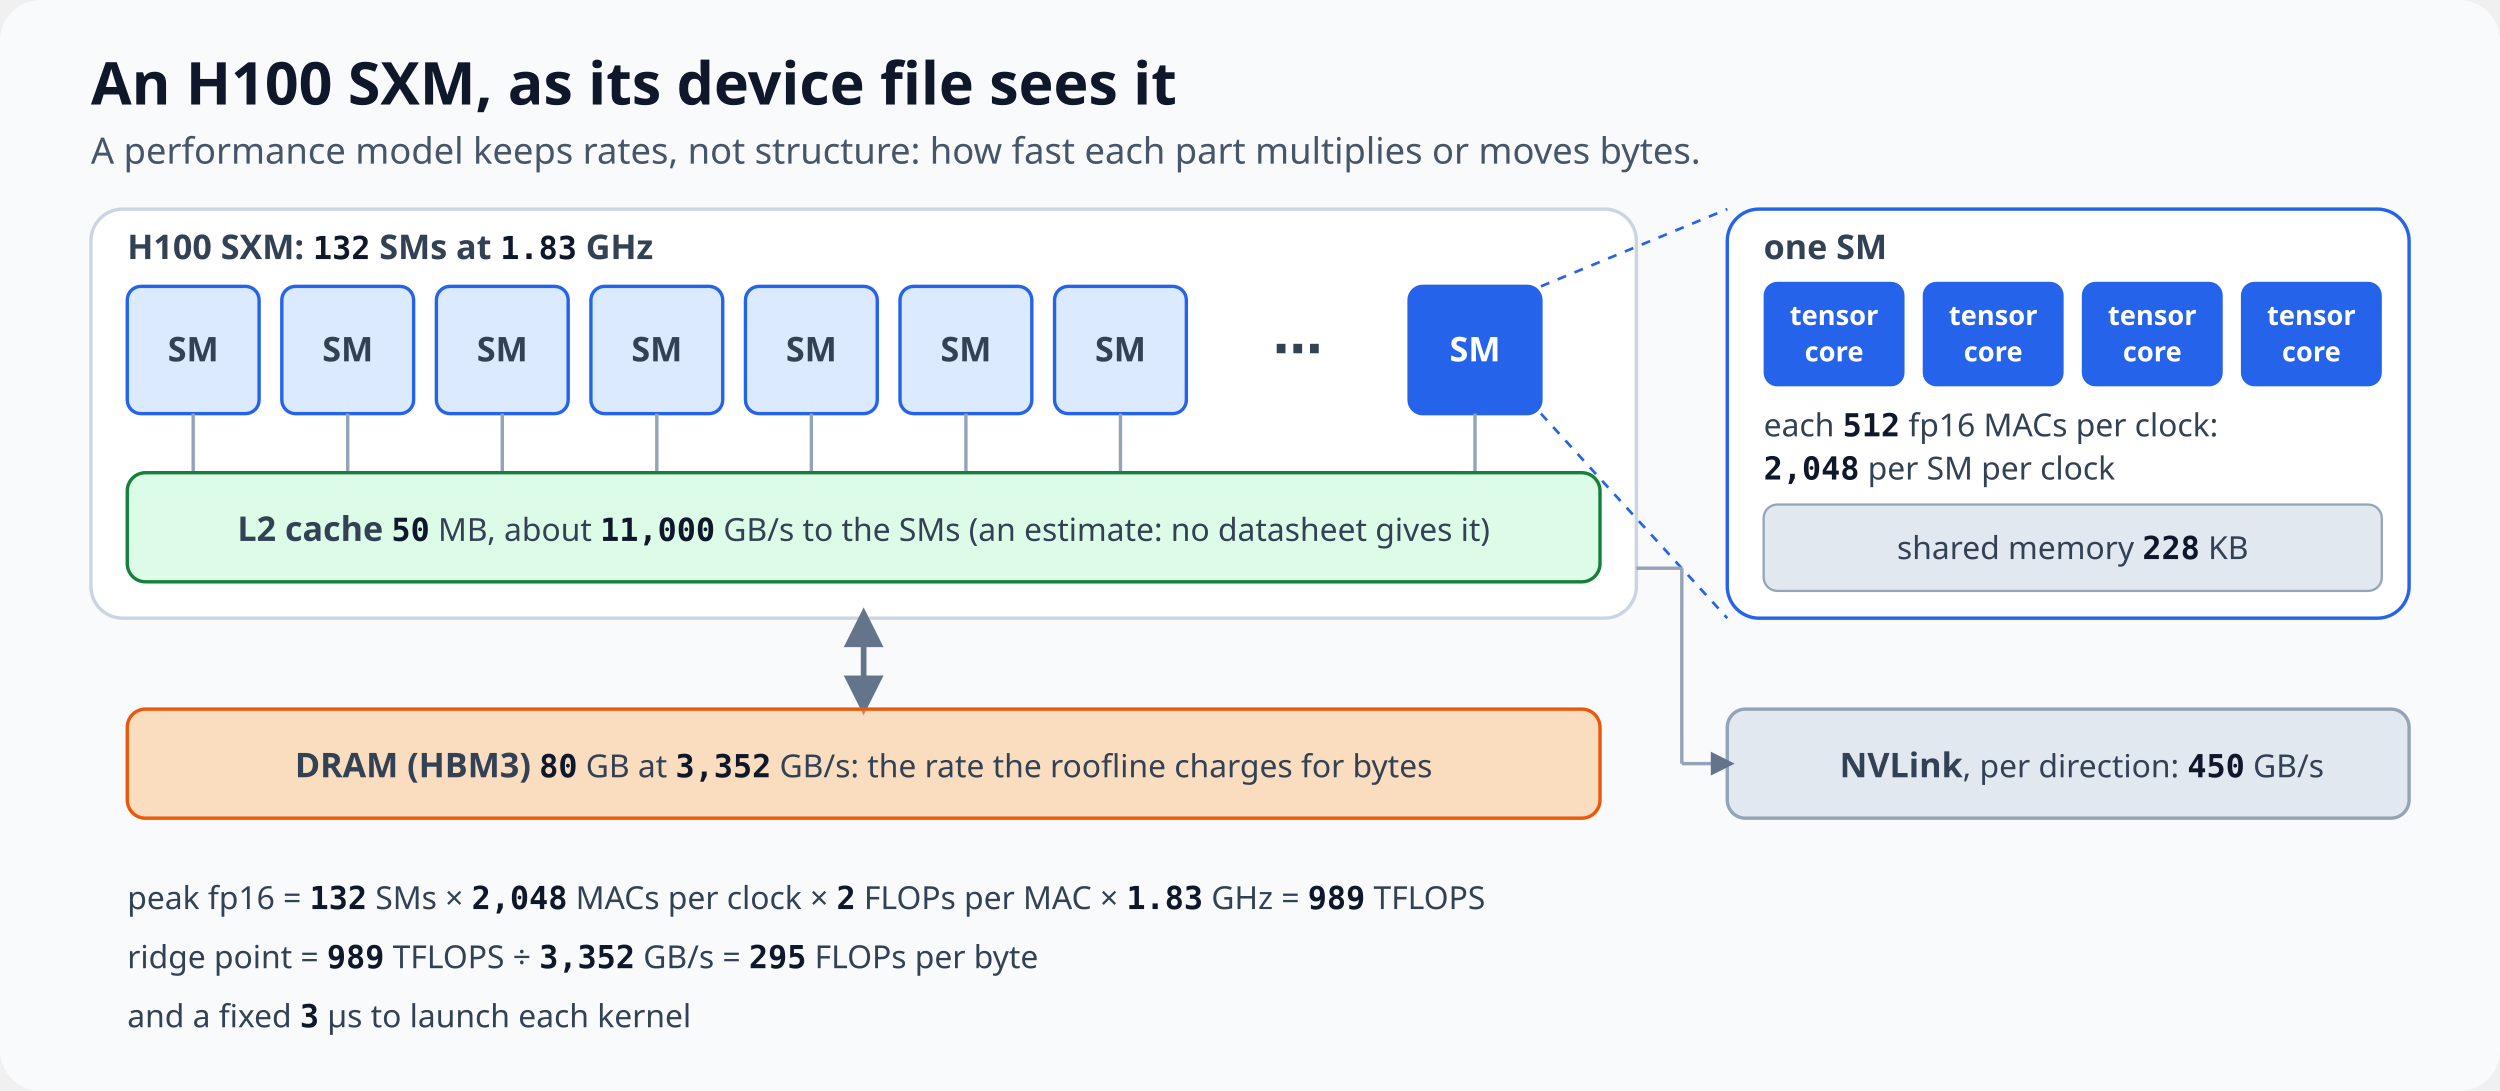
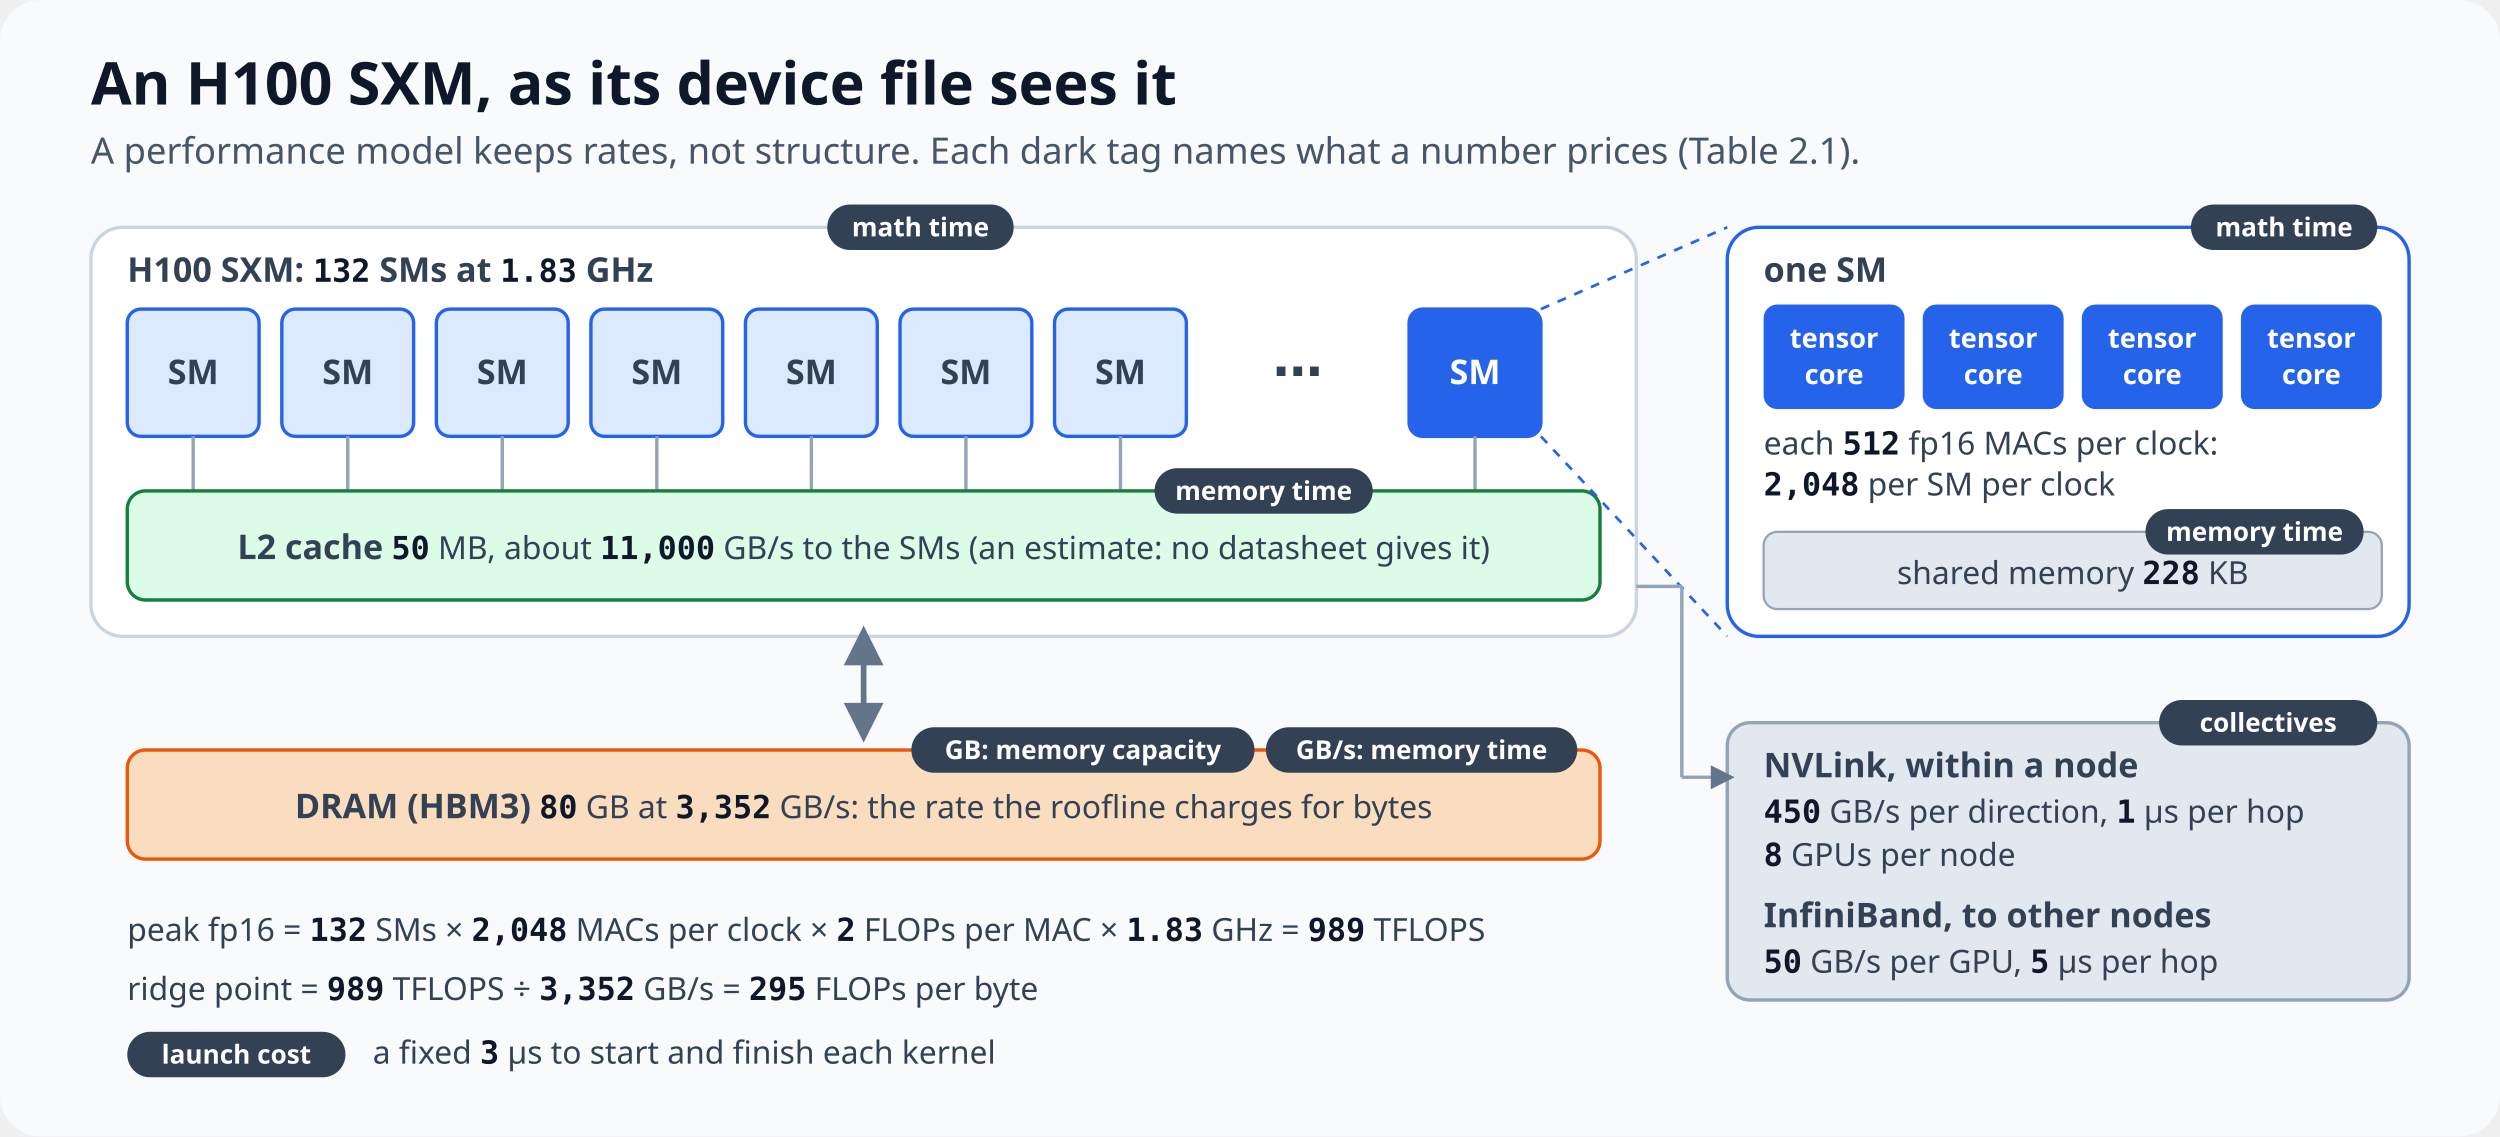
- <svg xmlns="http://www.w3.org/2000/svg" viewBox="0 0 1100 480" role="img" aria-labelledby="title description">
+ <svg xmlns="http://www.w3.org/2000/svg" viewBox="0 0 1100 500" role="img" aria-labelledby="title description">
  <defs>
    <style>
      .title { font: 700 26px system-ui, sans-serif; fill: #0f172a; }
      .subtitle { font: 400 16px system-ui, sans-serif; fill: #475569; }
      .label { font: 600 15px system-ui, sans-serif; fill: #334155; }
      .small { font: 500 14px system-ui, sans-serif; fill: #334155; }
      .tiny { font: 600 12px system-ui, sans-serif; fill: #334155; }
      .num { font: 700 14px ui-monospace, monospace; fill: #0f172a; }
+       .tag { font: 600 11.5px system-ui, sans-serif; fill: #ffffff; }
    </style>
    <marker id="arrow" viewBox="0 0 10 10" refX="5" refY="5" markerWidth="7" markerHeight="7" orient="auto-start-reverse">
      <path d="M 0 0 L 10 5 L 0 10 z" fill="#64748b" />
    </marker>
  </defs>
-   <rect width="1100" height="480" rx="18" fill="#f8fafc" />
+   <rect width="1100" height="500" rx="18" fill="#f8fafc" />
  <text x="40" y="46" class="title">An H100 SXM, as its device file sees it</text>
-   <text x="40" y="72" class="subtitle">A performance model keeps rates, not structure: how fast each part multiplies or moves bytes.</text>
-   <rect x="40" y="92" width="680" height="180" rx="14" fill="#ffffff" stroke="#cbd5e1" stroke-width="1.5" />
-   <text x="56" y="114" class="label">H100 SXM: <tspan class="num">132</tspan> SMs at <tspan class="num">1.83</tspan> GHz</text>
+   <text x="40" y="72" class="subtitle">A performance model keeps rates, not structure. Each dark tag names what a number prices (Table 2.1).</text>
+   <rect x="40" y="100" width="680" height="180" rx="14" fill="#ffffff" stroke="#cbd5e1" stroke-width="1.5" />
+   <rect x="364" y="90" width="82" height="20" rx="10" fill="#334155" />
+   <text x="405" y="104" class="tag" text-anchor="middle">math time</text>
+   <text x="56" y="124" class="label">H100 SXM: <tspan class="num">132</tspan> SMs at <tspan class="num">1.83</tspan> GHz</text>
  <g fill="#dbeafe" stroke="#2563eb" stroke-width="1.5">
-     <rect x="56" y="126" width="58" height="56" rx="6" />
-     <rect x="124" y="126" width="58" height="56" rx="6" />
-     <rect x="192" y="126" width="58" height="56" rx="6" />
-     <rect x="260" y="126" width="58" height="56" rx="6" />
-     <rect x="328" y="126" width="58" height="56" rx="6" />
-     <rect x="396" y="126" width="58" height="56" rx="6" />
-     <rect x="464" y="126" width="58" height="56" rx="6" />
+     <rect x="56" y="136" width="58" height="56" rx="6" />
+     <rect x="124" y="136" width="58" height="56" rx="6" />
+     <rect x="192" y="136" width="58" height="56" rx="6" />
+     <rect x="260" y="136" width="58" height="56" rx="6" />
+     <rect x="328" y="136" width="58" height="56" rx="6" />
+     <rect x="396" y="136" width="58" height="56" rx="6" />
+     <rect x="464" y="136" width="58" height="56" rx="6" />
  </g>
-   <rect x="620" y="126" width="58" height="56" rx="6" fill="#2563eb" stroke="#2563eb" stroke-width="1.5" />
+   <rect x="620" y="136" width="58" height="56" rx="6" fill="#2563eb" stroke="#2563eb" stroke-width="1.5" />
  <g class="label" text-anchor="middle">
-     <text x="85" y="159">SM</text>
-     <text x="153" y="159">SM</text>
-     <text x="221" y="159">SM</text>
-     <text x="289" y="159">SM</text>
-     <text x="357" y="159">SM</text>
-     <text x="425" y="159">SM</text>
-     <text x="493" y="159">SM</text>
-     <text x="571" y="161" style="font-size:22px">⋯</text>
+     <text x="85" y="169">SM</text>
+     <text x="153" y="169">SM</text>
+     <text x="221" y="169">SM</text>
+     <text x="289" y="169">SM</text>
+     <text x="357" y="169">SM</text>
+     <text x="425" y="169">SM</text>
+     <text x="493" y="169">SM</text>
+     <text x="571" y="171" style="font-size:22px">⋯</text>
  </g>
-   <text x="649" y="159" class="label" text-anchor="middle" style="fill:#ffffff">SM</text>
+   <text x="649" y="169" class="label" text-anchor="middle" style="fill:#ffffff">SM</text>
  <g stroke="#94a3b8" stroke-width="1.5">
-     <line x1="85" y1="182" x2="85" y2="208" />
-     <line x1="153" y1="182" x2="153" y2="208" />
-     <line x1="221" y1="182" x2="221" y2="208" />
-     <line x1="289" y1="182" x2="289" y2="208" />
-     <line x1="357" y1="182" x2="357" y2="208" />
-     <line x1="425" y1="182" x2="425" y2="208" />
-     <line x1="493" y1="182" x2="493" y2="208" />
-     <line x1="649" y1="182" x2="649" y2="208" />
+     <line x1="85" y1="192" x2="85" y2="216" />
+     <line x1="153" y1="192" x2="153" y2="216" />
+     <line x1="221" y1="192" x2="221" y2="216" />
+     <line x1="289" y1="192" x2="289" y2="216" />
+     <line x1="357" y1="192" x2="357" y2="216" />
+     <line x1="425" y1="192" x2="425" y2="216" />
+     <line x1="493" y1="192" x2="493" y2="216" />
+     <line x1="649" y1="192" x2="649" y2="216" />
  </g>
-   <rect x="56" y="208" width="648" height="48" rx="8" fill="#dcfce7" stroke="#15803d" stroke-width="1.5" />
-   <text x="380" y="238" class="small" text-anchor="middle">
+   <rect x="56" y="216" width="648" height="48" rx="8" fill="#dcfce7" stroke="#15803d" stroke-width="1.5" />
+   <rect x="508" y="206" width="96" height="20" rx="10" fill="#334155" />
+   <text x="556" y="220" class="tag" text-anchor="middle">memory time</text>
+   <text x="380" y="246" class="small" text-anchor="middle">
    <tspan class="label">L2 cache</tspan>
    <tspan class="num">50</tspan> MB, about <tspan class="num">11,000</tspan> GB/s to the SMs (an estimate: no datasheet gives it)</text>
-   <line x1="380" y1="276" x2="380" y2="306" stroke="#64748b" stroke-width="2.5" marker-start="url(#arrow)" marker-end="url(#arrow)" />
-   <rect x="56" y="312" width="648" height="48" rx="8" fill="#fdba74" fill-opacity="0.45" stroke="#ea580c" stroke-width="1.5" />
-   <text x="380" y="342" class="small" text-anchor="middle">
+   <line x1="380" y1="284" x2="380" y2="318" stroke="#64748b" stroke-width="2.5" marker-start="url(#arrow)" marker-end="url(#arrow)" />
+   <rect x="56" y="330" width="648" height="48" rx="8" fill="#fdba74" fill-opacity="0.45" stroke="#ea580c" stroke-width="1.5" />
+   <rect x="557" y="320" width="137" height="20" rx="10" fill="#334155" />
+   <text x="625.5" y="334" class="tag" text-anchor="middle">GB/s: memory time</text>
+   <rect x="401" y="320" width="151" height="20" rx="10" fill="#334155" />
+   <text x="476.5" y="334" class="tag" text-anchor="middle">GB: memory capacity</text>
+   <text x="380" y="360" class="small" text-anchor="middle">
    <tspan class="label">DRAM (HBM3)</tspan>
    <tspan class="num">80</tspan> GB at <tspan class="num">3,352</tspan> GB/s: the rate the roofline charges for bytes</text>
  <g stroke="#2563eb" stroke-width="1.2" stroke-dasharray="4 4">
-     <line x1="678" y1="126" x2="760" y2="92" />
-     <line x1="678" y1="182" x2="760" y2="272" />
+     <line x1="678" y1="136" x2="760" y2="100" />
+     <line x1="678" y1="192" x2="760" y2="280" />
  </g>
-   <rect x="760" y="92" width="300" height="180" rx="14" fill="#ffffff" stroke="#2563eb" stroke-width="1.5" />
-   <text x="776" y="114" class="label">one SM</text>
+   <rect x="760" y="100" width="300" height="180" rx="14" fill="#ffffff" stroke="#2563eb" stroke-width="1.5" />
+   <rect x="964" y="90" width="82" height="20" rx="10" fill="#334155" />
+   <text x="1005" y="104" class="tag" text-anchor="middle">math time</text>
+   <text x="776" y="124" class="label">one SM</text>
  <g fill="#2563eb">
-     <rect x="776" y="124" width="62" height="46" rx="6" />
-     <rect x="846" y="124" width="62" height="46" rx="6" />
-     <rect x="916" y="124" width="62" height="46" rx="6" />
-     <rect x="986" y="124" width="62" height="46" rx="6" />
+     <rect x="776" y="134" width="62" height="46" rx="6" />
+     <rect x="846" y="134" width="62" height="46" rx="6" />
+     <rect x="916" y="134" width="62" height="46" rx="6" />
+     <rect x="986" y="134" width="62" height="46" rx="6" />
  </g>
  <g class="tiny" text-anchor="middle" style="fill:#ffffff">
-     <text x="807" y="143" style="fill:#ffffff">tensor</text>
-     <text x="807" y="159" style="fill:#ffffff">core</text>
-     <text x="877" y="143" style="fill:#ffffff">tensor</text>
-     <text x="877" y="159" style="fill:#ffffff">core</text>
-     <text x="947" y="143" style="fill:#ffffff">tensor</text>
-     <text x="947" y="159" style="fill:#ffffff">core</text>
-     <text x="1017" y="143" style="fill:#ffffff">tensor</text>
-     <text x="1017" y="159" style="fill:#ffffff">core</text>
+     <text x="807" y="153" style="fill:#ffffff">tensor</text>
+     <text x="807" y="169" style="fill:#ffffff">core</text>
+     <text x="877" y="153" style="fill:#ffffff">tensor</text>
+     <text x="877" y="169" style="fill:#ffffff">core</text>
+     <text x="947" y="153" style="fill:#ffffff">tensor</text>
+     <text x="947" y="169" style="fill:#ffffff">core</text>
+     <text x="1017" y="153" style="fill:#ffffff">tensor</text>
+     <text x="1017" y="169" style="fill:#ffffff">core</text>
  </g>
-   <text x="776" y="192" class="small">each <tspan class="num">512</tspan> fp16 MACs per clock:</text>
-   <text x="776" y="211" class="small">
+   <text x="776" y="200" class="small">each <tspan class="num">512</tspan> fp16 MACs per clock:</text>
+   <text x="776" y="218" class="small">
    <tspan class="num">2,048</tspan> per SM per clock</text>
-   <rect x="776" y="222" width="272" height="38" rx="6" fill="#e2e8f0" stroke="#94a3b8" />
-   <text x="912" y="246" class="small" text-anchor="middle">shared memory <tspan class="num">228</tspan> KB</text>
-   <rect x="760" y="312" width="300" height="48" rx="8" fill="#e2e8f0" stroke="#94a3b8" stroke-width="1.5" />
-   <text x="916" y="342" class="small" text-anchor="middle">
-     <tspan class="label">NVLink</tspan>, per direction: <tspan class="num">450</tspan> GB/s</text>
-   <line x1="720" y1="250" x2="740" y2="250" stroke="#94a3b8" stroke-width="1.5" />
-   <line x1="740" y1="250" x2="740" y2="336" stroke="#94a3b8" stroke-width="1.5" />
-   <line x1="740" y1="336" x2="758" y2="336" stroke="#94a3b8" stroke-width="1.5" marker-end="url(#arrow)" />
-   <text x="56" y="400" class="small">peak fp16 = <tspan class="num">132</tspan> SMs × <tspan class="num">2,048</tspan> MACs per clock × <tspan class="num">2</tspan> FLOPs per MAC × <tspan class="num">1.83</tspan> GHz = <tspan class="num">989</tspan> TFLOPS</text>
-   <text x="56" y="426" class="small">ridge point = <tspan class="num">989</tspan> TFLOPS ÷ <tspan class="num">3,352</tspan> GB/s = <tspan class="num">295</tspan> FLOPs per byte</text>
-   <text x="56" y="452" class="small">and a fixed <tspan class="num">3</tspan> µs to launch each kernel</text>
+   <rect x="776" y="234" width="272" height="34" rx="6" fill="#e2e8f0" stroke="#94a3b8" />
+   <rect x="944" y="224" width="96" height="20" rx="10" fill="#334155" />
+   <text x="992" y="238" class="tag" text-anchor="middle">memory time</text>
+   <text x="912" y="257" class="small" text-anchor="middle">shared memory <tspan class="num">228</tspan> KB</text>
+   <rect x="760" y="318" width="300" height="122" rx="10" fill="#e2e8f0" stroke="#94a3b8" stroke-width="1.5" />
+   <rect x="950" y="308" width="96" height="20" rx="10" fill="#334155" />
+   <text x="998" y="322" class="tag" text-anchor="middle">collectives</text>
+   <text x="776" y="342" class="label">NVLink, within a node</text>
+   <text x="776" y="362" class="small">
+     <tspan class="num">450</tspan> GB/s per direction, <tspan class="num">1</tspan> µs per hop</text>
+   <text x="776" y="381" class="small">
+     <tspan class="num">8</tspan> GPUs per node</text>
+   <text x="776" y="408" class="label">InfiniBand, to other nodes</text>
+   <text x="776" y="428" class="small">
+     <tspan class="num">50</tspan> GB/s per GPU, <tspan class="num">5</tspan> µs per hop</text>
+   <line x1="720" y1="258" x2="740" y2="258" stroke="#94a3b8" stroke-width="1.5" />
+   <line x1="740" y1="258" x2="740" y2="342" stroke="#94a3b8" stroke-width="1.5" />
+   <line x1="740" y1="342" x2="758" y2="342" stroke="#94a3b8" stroke-width="1.5" marker-end="url(#arrow)" />
+   <text x="56" y="414" class="small">peak fp16 = <tspan class="num">132</tspan> SMs × <tspan class="num">2,048</tspan> MACs per clock × <tspan class="num">2</tspan> FLOPs per MAC × <tspan class="num">1.83</tspan> GHz = <tspan class="num">989</tspan> TFLOPS</text>
+   <text x="56" y="440" class="small">ridge point = <tspan class="num">989</tspan> TFLOPS ÷ <tspan class="num">3,352</tspan> GB/s = <tspan class="num">295</tspan> FLOPs per byte</text>
+   <rect x="56" y="454" width="96" height="20" rx="10" fill="#334155" />
+   <text x="104" y="468" class="tag" text-anchor="middle">launch cost</text>
+   <text x="164" y="468" class="small">a fixed <tspan class="num">3</tspan> µs to start and finish each kernel</text>
</svg>
